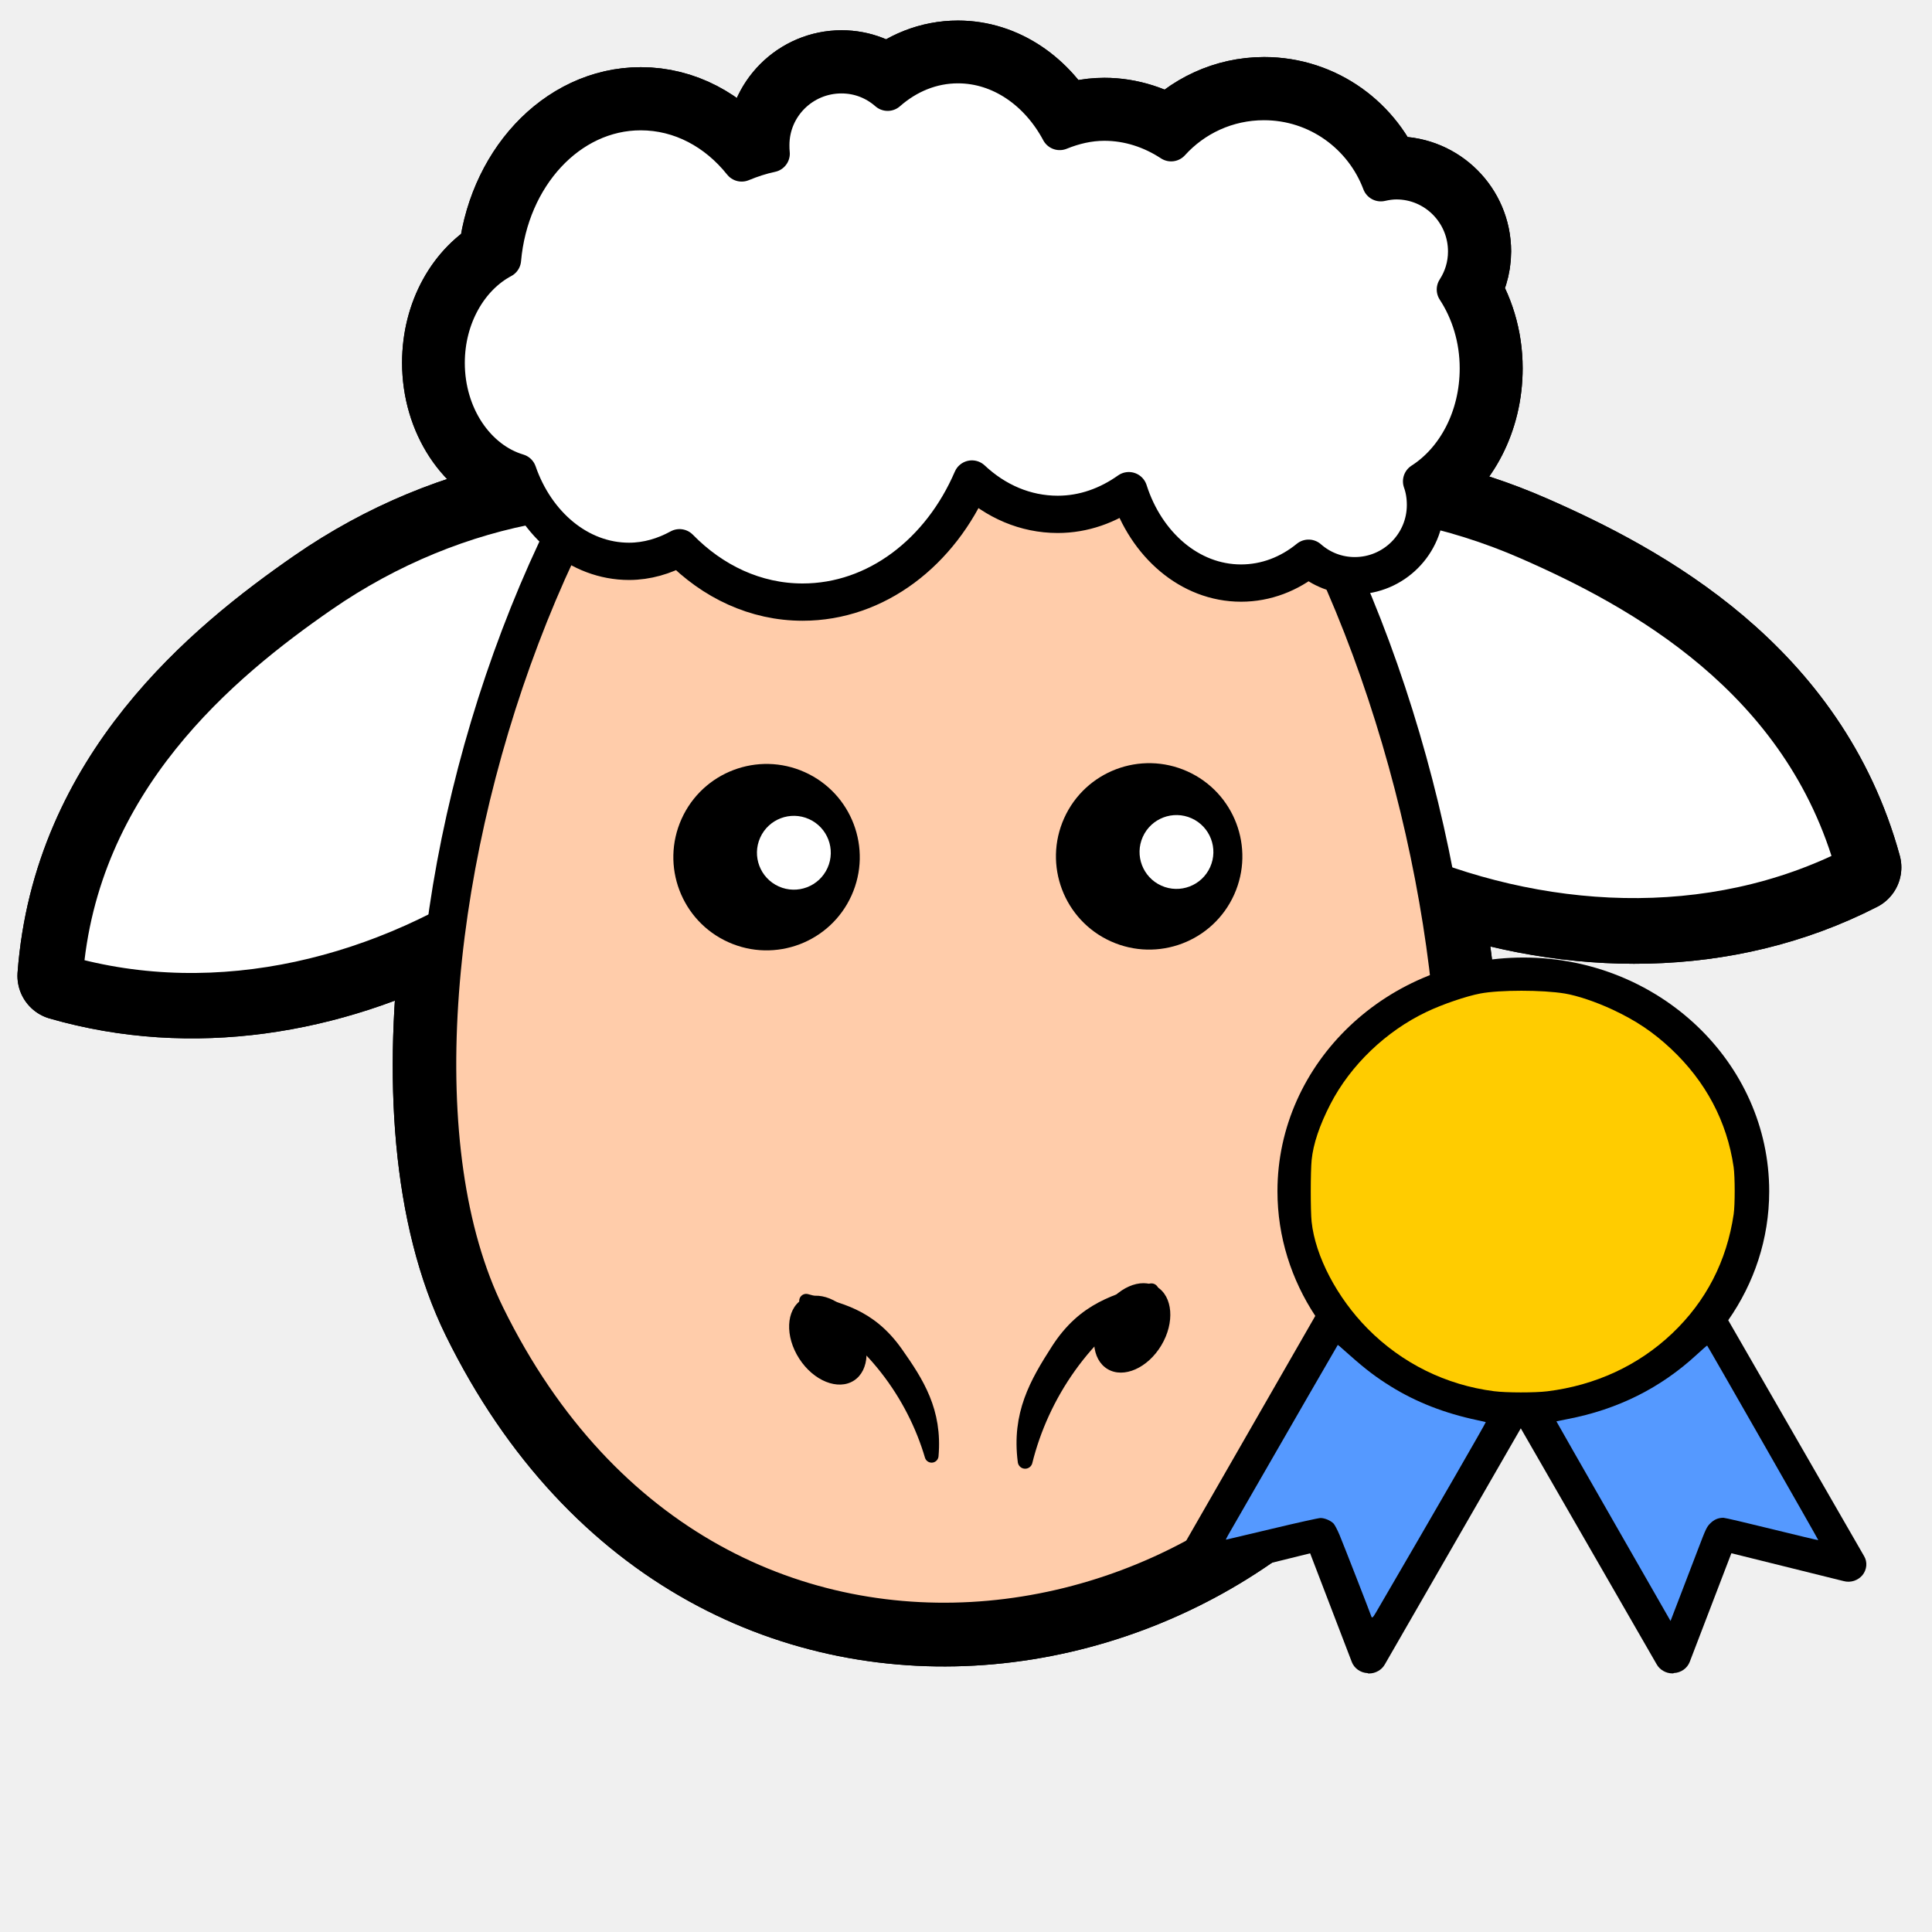
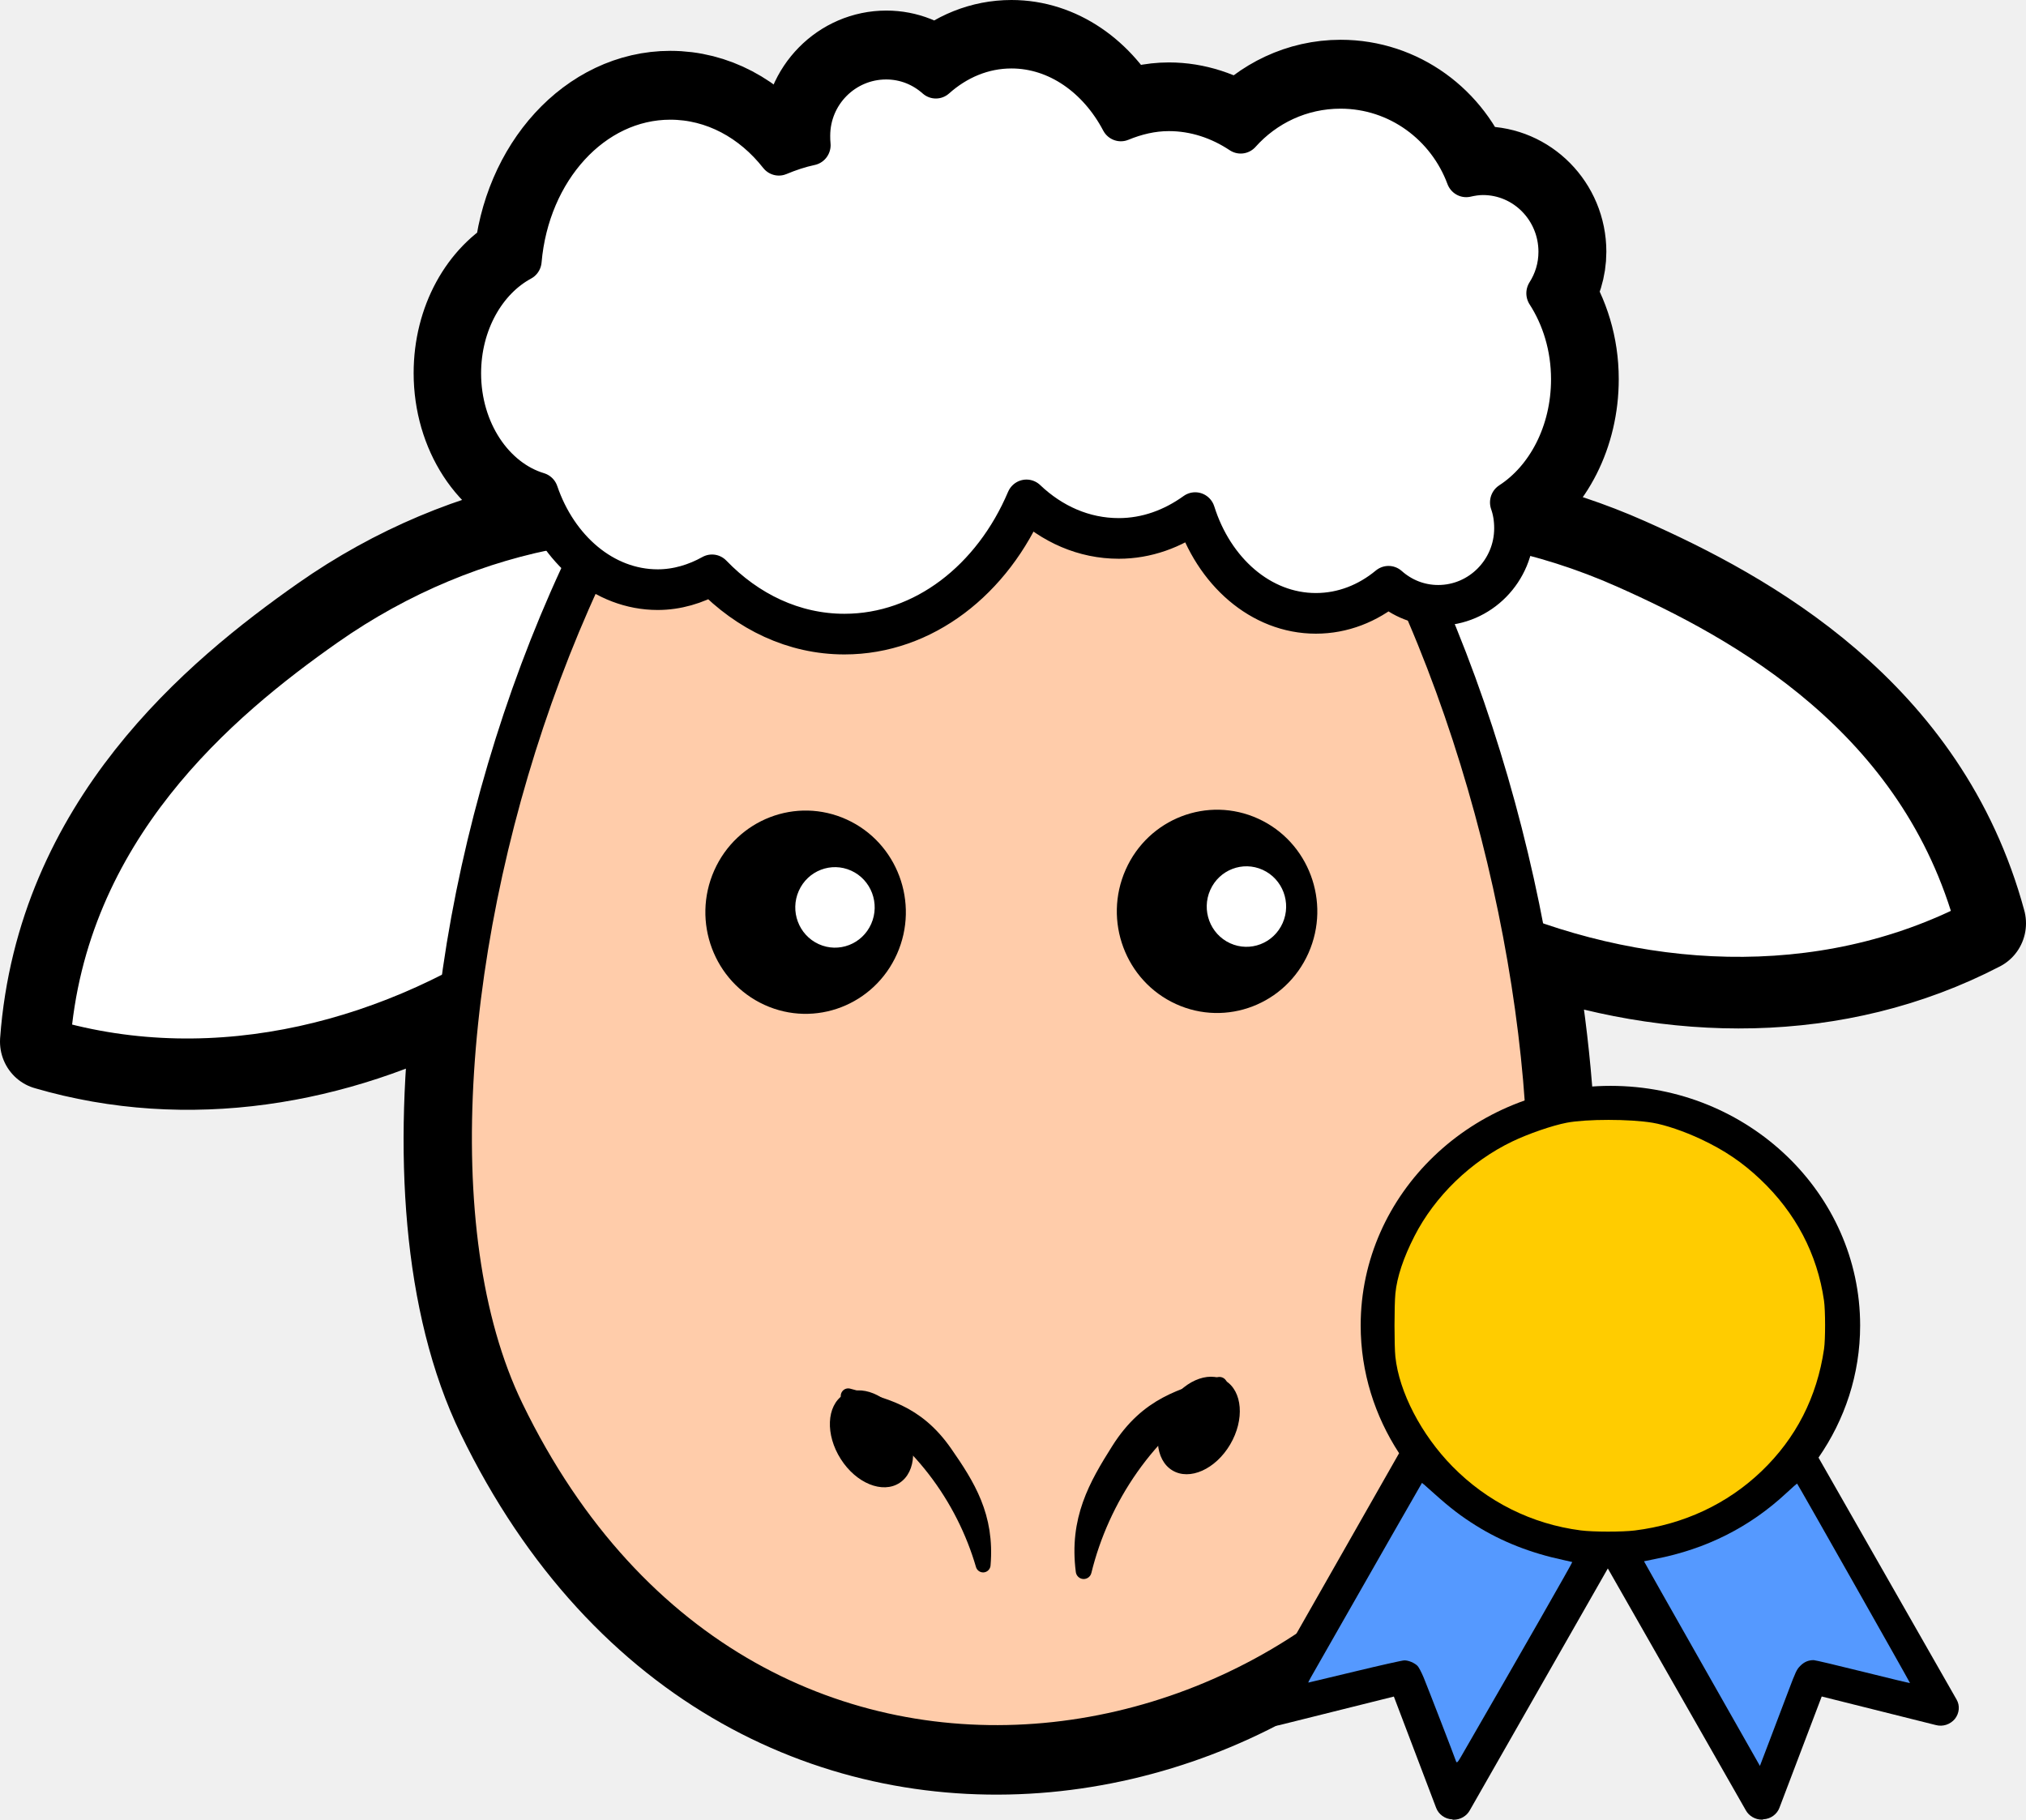
- <svg xmlns="http://www.w3.org/2000/svg" id="svg2" viewBox="0 0 128 128" version="1.0">
+ <svg xmlns="http://www.w3.org/2000/svg" id="svg2" viewBox="0 0 127.627 114.643" version="1.0" width="127.627" height="114.643">
  <defs id="defs26">
    <pattern y="0" x="0" height="6" width="6" patternUnits="userSpaceOnUse" id="EMFhbasepattern" />
  </defs>
-   <g id="g3365">
-     <g transform="matrix(0.9789,0,0,0.9789,0.02437172,-7.203877)" id="g3367">
-       <path d="m 64.812,11.75 c -1.784,0 -3.419,0.672 -4.75,1.844 -0.84,-0.738 -1.919,-1.188 -3.124,-1.188 -2.635,0 -4.782,2.147 -4.782,4.782 0,0.191 -0.022,0.376 0,0.562 -0.686,0.143 -1.346,0.358 -2,0.625 -1.716,-2.153 -4.125,-3.469 -6.812,-3.469 -4.862,0 -8.881,4.397 -9.375,10.032 -2.242,1.192 -3.781,3.857 -3.781,6.968 0,3.579 2.053,6.608 4.843,7.438 0.255,0.738 0.607,1.396 1,2.031 -4.926,0.91 -9.9,2.92 -14.437,6.063 -6.706,4.644 -16.444,12.666 -17.438,25.968 8.847,2.552 18.108,0.966 26.032,-3.156 -1.307,9.958 -0.666,19.431 2.656,26.188 15.561,31.652 54.171,23.592 63.812,-1.188 2.505,-6.437 2.535,-16.951 0.469,-28.062 9.185,3.281 19.575,3.467 28.535,-1.126 -3.54,-12.906 -14.69,-18.936 -22.19,-22.218 -2.32,-1.015 -4.667,-1.783 -7.032,-2.313 0,-0.564 -0.071,-1.091 -0.25,-1.593 2.288,-1.461 3.842,-4.345 3.842,-7.657 0,-2.011 -0.595,-3.838 -1.561,-5.312 0.483,-0.746 0.781,-1.64 0.781,-2.594 0,-2.635 -2.146,-4.781 -4.781,-4.781 -0.359,0 -0.695,0.049 -1.031,0.125 -1.206,-3.204 -4.28,-5.5 -7.907,-5.5 -2.491,0 -4.73,1.099 -6.281,2.812 -1.34,-0.878 -2.894,-1.406 -4.531,-1.406 -1.061,0 -2.08,0.239 -3.031,0.625 -1.444,-2.707 -3.99,-4.5 -6.876,-4.5 z" style="fill:#ffffff;fill-rule:evenodd;stroke:#000000;stroke-width:6;stroke-linejoin:round" id="path3369" />
-       <path d="M 125.66,66.049 C 122.12,53.142 110.98,47.118 103.48,43.835 93.103,39.291 81.743,39.7 73.813,44.275 78.75,62.957 105.77,76.248 125.66,66.049 Z" style="fill:#ffffff;fill-rule:evenodd;stroke:#000000;stroke-width:2.88" id="path3371" />
-       <path d="m 4.149,73.42 c 0.994,-13.303 10.735,-21.326 17.441,-25.971 9.286,-6.431 20.476,-8.203 29.109,-5.244 -1.257,19.219 -25.149,37.389 -46.55,31.215 z" style="fill:#ffffff;fill-rule:evenodd;stroke:#000000;stroke-width:2.871" id="path3373" />
-       <path d="M 96.647,95.251 C 104.05,76.226 90.08,21.51 63.068,21.389 40.065,21.285 21.798,73.961 32.853,96.445 48.414,128.09 87.005,120.03 96.647,95.251 Z" style="fill:#ffccaa;fill-rule:evenodd;stroke:#000000;stroke-width:2.632" id="path3375" />
-       <path d="m 64.81,11.738 c -1.785,0 -3.426,0.694 -4.757,1.865 -0.84,-0.737 -1.922,-1.182 -3.127,-1.182 -2.635,0 -4.783,2.122 -4.783,4.757 0,0.191 0.004,0.392 0.026,0.578 -0.686,0.143 -1.344,0.363 -1.997,0.631 -1.716,-2.153 -4.147,-3.469 -6.833,-3.469 -4.862,0 -8.862,4.378 -9.356,10.012 -2.242,1.193 -3.811,3.88 -3.811,6.991 0,3.579 2.072,6.581 4.862,7.411 1.217,3.519 4.127,6.019 7.516,6.019 1.216,0 2.381,-0.35 3.417,-0.92 2.242,2.293 5.144,3.679 8.331,3.679 4.99,0 9.331,-3.381 11.458,-8.331 1.603,1.505 3.611,2.392 5.808,2.392 1.763,0 3.396,-0.6 4.81,-1.603 1.164,3.65 4.123,6.254 7.595,6.254 1.694,0 3.269,-0.617 4.572,-1.682 0.841,0.738 1.922,1.183 3.128,1.183 2.635,0 4.783,-2.148 4.783,-4.783 0,-0.564 -0.083,-1.101 -0.263,-1.603 2.289,-1.461 3.841,-4.336 3.841,-7.648 0,-2.012 -0.588,-3.861 -1.554,-5.335 0.482,-0.746 0.762,-1.621 0.762,-2.575 0,-2.635 -2.122,-4.784 -4.757,-4.784 -0.359,0 -0.715,0.057 -1.051,0.132 -1.205,-3.203 -4.284,-5.493 -7.911,-5.493 -2.491,0 -4.73,1.072 -6.281,2.786 -1.34,-0.878 -2.883,-1.393 -4.52,-1.393 -1.061,0 -2.07,0.245 -3.022,0.631 -1.444,-2.707 -4,-4.52 -6.886,-4.52 z" style="fill:#ffffff;stroke:#000000;stroke-width:2.523;stroke-linecap:round;stroke-linejoin:round" id="path3377" />
-       <g transform="matrix(1.4381,0.64705,-0.64705,1.4381,-42.089,-43.474)" id="g3379">
-         <circle r="4" cy="48" cx="72" transform="translate(10.649,-9.4991)" style="fill:#000000" id="circle3381" />
-         <circle r="4" cy="48" cx="72" transform="matrix(0.3961,0,0,0.3961,55.121,18.835)" style="fill:#ffffff" id="circle3383" />
-         <circle r="4" cy="48" cx="72" transform="translate(25.61,-16.267)" style="fill:#000000" id="circle3385" />
-         <circle r="4" cy="48" cx="72" transform="matrix(0.3961,0,0,0.3961,70.082,12.067)" style="fill:#ffffff" id="circle3387" />
-       </g>
-       <g transform="matrix(0.7778,0.62851,-0.62851,0.7778,77.013,-10.361)" id="g3389">
-         <path d="m 62.183,99.205 c -1.685,-2.5 -3.845,-3.217 -6.223,-3.895 -3.065,-0.873 -4.906,0.167 -6.971,1.077 4.881,-0.958 9.661,0.378 13.194,2.818 z" style="fill:#000000;fill-rule:evenodd;stroke:#000000;stroke-width:0.938px;stroke-linecap:round;stroke-linejoin:round" id="path3391" />
-         <path d="m 54.896,98.553 c -0.398,1.209 -2.106,1.737 -3.813,1.173 -1.707,-0.562 -2.77,-2 -2.372,-3.209 0.398,-1.209 2.107,-1.734 3.814,-1.172 1.707,0.562 2.769,1.999 2.371,3.208 z" style="fill:#000000" id="path3393" />
-       </g>
-       <g transform="matrix(0.79935,-0.60086,0.60086,0.79935,-45.783,68.703)" id="g3395">
-         <path d="m 69.469,99.207 c 1.58,-2.794 3.812,-3.736 6.279,-4.654 3.178,-1.184 5.219,-0.234 7.487,0.559 -5.26,-0.608 -10.221,1.21 -13.766,4.095 z" style="fill:#000000;fill-rule:evenodd;stroke:#000000;stroke-width:0.999px;stroke-linecap:round;stroke-linejoin:round" id="path3397" />
-         <path d="m 83.691,95.114 c 0.48,1.175 -0.476,2.678 -2.135,3.356 -1.659,0.677 -3.395,0.274 -3.875,-0.901 -0.48,-1.175 0.477,-2.679 2.136,-3.357 1.659,-0.677 3.394,-0.273 3.874,0.902 z" style="fill:#000000" id="path3399" />
-       </g>
-     </g>
-   </g>
-   <g id="layer2">
-     <g id="g3797" transform="matrix(0.9789,0,0,0.9789,0.02437172,-7.203877)">
+   <g id="g3365" transform="translate(-1.055512,-1.433496)" />
+   <g id="layer2" transform="translate(-1.055512,-1.433496)">
+     <g id="g3797" transform="matrix(1.000964,0,0,1.014954,-0.1016193,-7.447354)">
      <path id="path3788" style="fill:#ffffff;fill-rule:evenodd;stroke:#000000;stroke-width:6;stroke-linejoin:round" d="m 64.812,11.75 c -1.784,0 -3.419,0.672 -4.75,1.844 -0.84,-0.738 -1.919,-1.188 -3.124,-1.188 -2.635,0 -4.782,2.147 -4.782,4.782 0,0.191 -0.022,0.376 0,0.562 -0.686,0.143 -1.346,0.358 -2,0.625 -1.716,-2.153 -4.125,-3.469 -6.812,-3.469 -4.862,0 -8.881,4.397 -9.375,10.032 -2.242,1.192 -3.781,3.857 -3.781,6.968 0,3.579 2.053,6.608 4.843,7.438 0.255,0.738 0.607,1.396 1,2.031 -4.926,0.91 -9.9,2.92 -14.437,6.063 -6.706,4.644 -16.444,12.666 -17.438,25.968 8.847,2.552 18.108,0.966 26.032,-3.156 -1.307,9.958 -0.666,19.431 2.656,26.188 15.561,31.652 54.171,23.592 63.812,-1.188 2.505,-6.437 2.535,-16.951 0.469,-28.062 9.185,3.281 19.575,3.467 28.535,-1.126 -3.54,-12.906 -14.69,-18.936 -22.19,-22.218 -2.32,-1.015 -4.667,-1.783 -7.032,-2.313 0,-0.564 -0.071,-1.091 -0.25,-1.593 2.288,-1.461 3.842,-4.345 3.842,-7.657 0,-2.011 -0.595,-3.838 -1.561,-5.312 0.483,-0.746 0.781,-1.64 0.781,-2.594 0,-2.635 -2.146,-4.781 -4.781,-4.781 -0.359,0 -0.695,0.049 -1.031,0.125 -1.206,-3.204 -4.28,-5.5 -7.907,-5.5 -2.491,0 -4.73,1.099 -6.281,2.812 -1.34,-0.878 -2.894,-1.406 -4.531,-1.406 -1.061,0 -2.08,0.239 -3.031,0.625 -1.444,-2.707 -3.99,-4.5 -6.876,-4.5 z" />
      <path id="path3697" style="fill:#ffffff;fill-rule:evenodd;stroke:#000000;stroke-width:2.88" d="M 125.66,66.049 C 122.12,53.142 110.98,47.118 103.48,43.835 93.103,39.291 81.743,39.7 73.813,44.275 78.75,62.957 105.77,76.248 125.66,66.049 Z" />
      <path id="path3695" style="fill:#ffffff;fill-rule:evenodd;stroke:#000000;stroke-width:2.871" d="m 4.149,73.42 c 0.994,-13.303 10.735,-21.326 17.441,-25.971 9.286,-6.431 20.476,-8.203 29.109,-5.244 -1.257,19.219 -25.149,37.389 -46.55,31.215 z" />
      <path id="path3638" style="fill:#ffccaa;fill-rule:evenodd;stroke:#000000;stroke-width:2.632" d="M 96.647,95.251 C 104.05,76.226 90.08,21.51 63.068,21.389 40.065,21.285 21.798,73.961 32.853,96.445 48.414,128.09 87.005,120.03 96.647,95.251 Z" />
      <path id="path3643" style="fill:#ffffff;stroke:#000000;stroke-width:2.523;stroke-linecap:round;stroke-linejoin:round" d="m 64.81,11.738 c -1.785,0 -3.426,0.694 -4.757,1.865 -0.84,-0.737 -1.922,-1.182 -3.127,-1.182 -2.635,0 -4.783,2.122 -4.783,4.757 0,0.191 0.004,0.392 0.026,0.578 -0.686,0.143 -1.344,0.363 -1.997,0.631 -1.716,-2.153 -4.147,-3.469 -6.833,-3.469 -4.862,0 -8.862,4.378 -9.356,10.012 -2.242,1.193 -3.811,3.88 -3.811,6.991 0,3.579 2.072,6.581 4.862,7.411 1.217,3.519 4.127,6.019 7.516,6.019 1.216,0 2.381,-0.35 3.417,-0.92 2.242,2.293 5.144,3.679 8.331,3.679 4.99,0 9.331,-3.381 11.458,-8.331 1.603,1.505 3.611,2.392 5.808,2.392 1.763,0 3.396,-0.6 4.81,-1.603 1.164,3.65 4.123,6.254 7.595,6.254 1.694,0 3.269,-0.617 4.572,-1.682 0.841,0.738 1.922,1.183 3.128,1.183 2.635,0 4.783,-2.148 4.783,-4.783 0,-0.564 -0.083,-1.101 -0.263,-1.603 2.289,-1.461 3.841,-4.336 3.841,-7.648 0,-2.012 -0.588,-3.861 -1.554,-5.335 0.482,-0.746 0.762,-1.621 0.762,-2.575 0,-2.635 -2.122,-4.784 -4.757,-4.784 -0.359,0 -0.715,0.057 -1.051,0.132 -1.205,-3.203 -4.284,-5.493 -7.911,-5.493 -2.491,0 -4.73,1.072 -6.281,2.786 -1.34,-0.878 -2.883,-1.393 -4.52,-1.393 -1.061,0 -2.07,0.245 -3.022,0.631 -1.444,-2.707 -4,-4.52 -6.886,-4.52 z" />
      <g id="g3518" transform="matrix(1.4381,0.64705,-0.64705,1.4381,-42.089,-43.474)">
        <circle id="path3183" style="fill:#000000" transform="translate(10.649,-9.4991)" cx="72" cy="48" r="4" />
        <circle id="path3185" style="fill:#ffffff" transform="matrix(0.3961,0,0,0.3961,55.121,18.835)" cx="72" cy="48" r="4" />
        <circle id="path3195" style="fill:#000000" transform="translate(25.61,-16.267)" cx="72" cy="48" r="4" />
        <circle id="path3197" style="fill:#ffffff" transform="matrix(0.3961,0,0,0.3961,70.082,12.067)" cx="72" cy="48" r="4" />
      </g>
      <g id="g3780" transform="matrix(0.7778,0.62851,-0.62851,0.7778,77.013,-10.361)">
        <path id="path3771" style="fill:#000000;fill-rule:evenodd;stroke:#000000;stroke-width:0.938px;stroke-linecap:round;stroke-linejoin:round" d="m 62.183,99.205 c -1.685,-2.5 -3.845,-3.217 -6.223,-3.895 -3.065,-0.873 -4.906,0.167 -6.971,1.077 4.881,-0.958 9.661,0.378 13.194,2.818 z" />
        <path id="path3775" style="fill:#000000" d="m 54.896,98.553 c -0.398,1.209 -2.106,1.737 -3.813,1.173 -1.707,-0.562 -2.77,-2 -2.372,-3.209 0.398,-1.209 2.107,-1.734 3.814,-1.172 1.707,0.562 2.769,1.999 2.371,3.208 z" />
      </g>
      <g id="g3784" transform="matrix(0.79935,-0.60086,0.60086,0.79935,-45.783,68.703)">
        <path id="path3773" style="fill:#000000;fill-rule:evenodd;stroke:#000000;stroke-width:0.999px;stroke-linecap:round;stroke-linejoin:round" d="m 69.469,99.207 c 1.58,-2.794 3.812,-3.736 6.279,-4.654 3.178,-1.184 5.219,-0.234 7.487,0.559 -5.26,-0.608 -10.221,1.21 -13.766,4.095 z" />
        <path id="path3778" style="fill:#000000" d="m 83.691,95.114 c 0.48,1.175 -0.476,2.678 -2.135,3.356 -1.659,0.677 -3.395,0.274 -3.875,-0.901 -0.48,-1.175 0.477,-2.679 2.136,-3.357 1.659,-0.677 3.394,-0.273 3.874,0.902 z" />
      </g>
    </g>
-     <g transform="matrix(0.05093746,0,0,0.04839645,75.27238,62.95515)" id="g3387">
+     <g transform="matrix(0.04919248,0,0,0.04717292,77.72899,69.37075)" id="g3387">
      <path d="M 946.9,829.6 770.1,506.5 C 803.7,455.9 823.4,395.4 823.4,330 823.4,153.8 680.1,10 503.8,10 c -176.4,0 -320,143.8 -320,319.9 0,62.7 18.3,121.4 49.2,170.7 l -179.5,329 c -4.9,8.1 -4,18.4 1.8,26 5.8,7.2 15.7,10.8 24.6,8.1 l 146.4,-38.1 54.2,148.8 c 3.1,8.5 11.2,14.8 20.6,15.2 0.4,0.5 0.9,0.5 1.8,0.5 8.5,0 16.6,-4.9 20.6,-12.5 L 500.3,654.5 677,977.5 c 4,7.6 12.1,12.5 20.6,12.5 0.5,0 1.3,0 1.8,-0.5 9.4,-0.4 17.5,-6.7 20.6,-15.2 l 54.2,-148.8 145.9,38.1 c 9.4,2.7 18.8,-0.9 24.6,-8.1 5.8,-7.6 6.7,-17.9 2.2,-25.9 M 503.8,57.5 C 653.8,57.5 776,179.8 776,329.9 776,480.5 653.8,602.8 503.8,602.8 353.4,602.8 231.2,480.5 231.2,329.9 231.2,179.8 353.4,57.5 503.8,57.5 m -197,851.4 -43.4,-119.7 c -4,-11.6 -16.6,-17.9 -28.2,-14.8 L 121.1,804 264.3,542.3 c 47.5,53.8 112.8,91 186.7,103.5 L 306.8,908.9 Z M 765.2,774.5 C 753.1,771.4 741,777.6 737,789.3 L 693.1,909 549.9,646.7 c 74.3,-10.8 140.1,-47 188.4,-99.5 L 878.9,804 765.2,774.5 Z" id="path8" />
      <path id="path3351" d="M 445.47,594.6 C 317.453,565.484 226.824,445.339 234.432,314.831 c 3.956,-67.855 29.742,-125.444 77.886,-173.942 32.187,-32.424 64.796,-52.701 109.333,-67.986 28.655,-9.835 41.019,-11.649 80.468,-11.808 78.796,-0.317 133.712,22.644 190.877,79.809 55.501,55.501 79.37,112.184 79.486,188.758 0.072,47.477 -7.841,81.345 -28.429,121.683 -33.362,65.368 -89.355,113.427 -159.307,136.737 -35.925,11.971 -101.757,15.053 -139.276,6.519 z" style="fill:#ffffff" />
      <path id="path3353" d="m 444.915,594.258 c -90.484,-19.434 -171.307,-94.552 -200.348,-186.208 -7.609,-24.016 -9.359,-39.338 -9.194,-80.508 0.176,-43.894 1.728,-55.097 11.353,-81.926 15.123,-42.157 34.4,-73.188 64.715,-104.172 31.102,-31.788 65.557,-53.216 110.21,-68.542 28.655,-9.835 41.019,-11.649 80.468,-11.808 33.141,-0.133 53.957,2.02 72.034,7.451 C 708.223,108.827 792.774,240.345 769.867,372.977 743.253,527.075 596.717,626.861 444.915,594.258 Z" style="fill:#c87137" />
      <path id="path3361" d="M 465.629,603.701 C 402.92,595.238 345.72,565.487 301.234,518.198 261.373,475.825 233.03,418.949 228.23,371.702 c -1.481,-14.583 -1.461,-68.672 0.031,-84.52 2.061,-21.885 10.249,-47.546 24.392,-76.45 26.127,-53.393 72.318,-99.997 125.368,-126.49 20.836,-10.405 51.189,-21.31 69.573,-24.994 25.263,-5.063 80.868,-5.051 109.98,0.024 16.273,2.837 40.553,11.446 62.068,22.009 30.278,14.865 53.006,30.913 76.104,53.735 45.123,44.585 72.799,99.605 81.391,161.808 1.811,13.112 1.85,51.705 0.065,64.434 -9.046,64.507 -35.986,119.411 -80.248,163.551 -43.779,43.658 -99.546,70.84 -162.031,78.975 -16.155,2.103 -53.424,2.058 -69.295,-0.084 l -10e-6,10e-6 z" style="fill:#ffcc00" />
      <path id="path3365" d="m 284.81,846.635 c -13.618,-37.645 -22.826,-61.573 -24.692,-64.167 -3.528,-4.902 -12.04,-9.251 -18.138,-9.266 -2.291,-0.005 -29.889,6.673 -61.33,14.842 -31.441,8.169 -57.335,14.683 -57.543,14.475 -0.208,-0.208 31.443,-58.564 70.335,-129.68 l 70.712,-129.303 14.831,14.53 c 44.889,43.98 97.258,72.313 157.804,85.379 6.972,1.505 12.784,2.842 12.915,2.973 0.373,0.373 -142.054,260.192 -142.647,260.222 -0.291,0.014 -10.302,-26.988 -22.246,-60.005 z" style="fill:#00ffff" />
      <path id="path3367" d="m 620.773,781.675 c -40.86,-75.102 -74.228,-136.637 -74.151,-136.744 0.076,-0.108 6.617,-1.506 14.533,-3.107 65.243,-13.193 121.026,-42.505 168.153,-88.359 7.17,-6.976 13.192,-12.482 13.382,-12.236 1.721,2.224 144.898,265.995 144.565,266.329 -0.243,0.244 -27.344,-6.546 -60.226,-15.087 -32.881,-8.541 -61.281,-15.527 -63.11,-15.524 -6.848,0.013 -12.118,2.365 -17.176,7.667 -4.605,4.826 -5.786,7.436 -15.429,34.094 -5.744,15.877 -16.25,44.763 -23.347,64.191 L 695.063,918.223 620.773,781.675 Z" style="fill:#5599ff" />
      <path id="path3369-7" d="m 305.753,911.62 c -1.225,-4.202 -36.517,-99.44 -41.235,-111.277 -2.771,-6.951 -6.3,-13.979 -7.842,-15.617 -3.86,-4.099 -11.484,-7.463 -16.915,-7.463 -2.493,0 -31.026,6.677 -63.407,14.837 -32.381,8.16 -59.168,14.837 -59.527,14.837 -0.359,0 1.056,-3.091 3.143,-6.869 2.088,-3.778 19.322,-35.307 38.299,-70.064 33.546,-61.441 103.699,-189.4 104.037,-189.765 0.092,-0.1 7.368,6.548 16.167,14.772 20.095,18.782 34.012,29.88 52.96,42.23 32.9,21.444 69.917,36.651 111.988,46.007 6.068,1.349 11.175,2.563 11.349,2.698 0.567,0.438 -64.662,119.446 -142.906,260.728 -3.976,7.179 -5.177,8.151 -6.112,4.946 z" style="fill:#5599ff" />
    </g>
    <path style="fill:#5599ff" d="" id="path3371-0" />
    <path style="fill:#5599ff" d="" id="path3373-2" />
    <path style="fill:#5599ff" d="" id="path3381" />
    <path style="fill:#5599ff" d="" id="path3383" />
  </g>
</svg>
